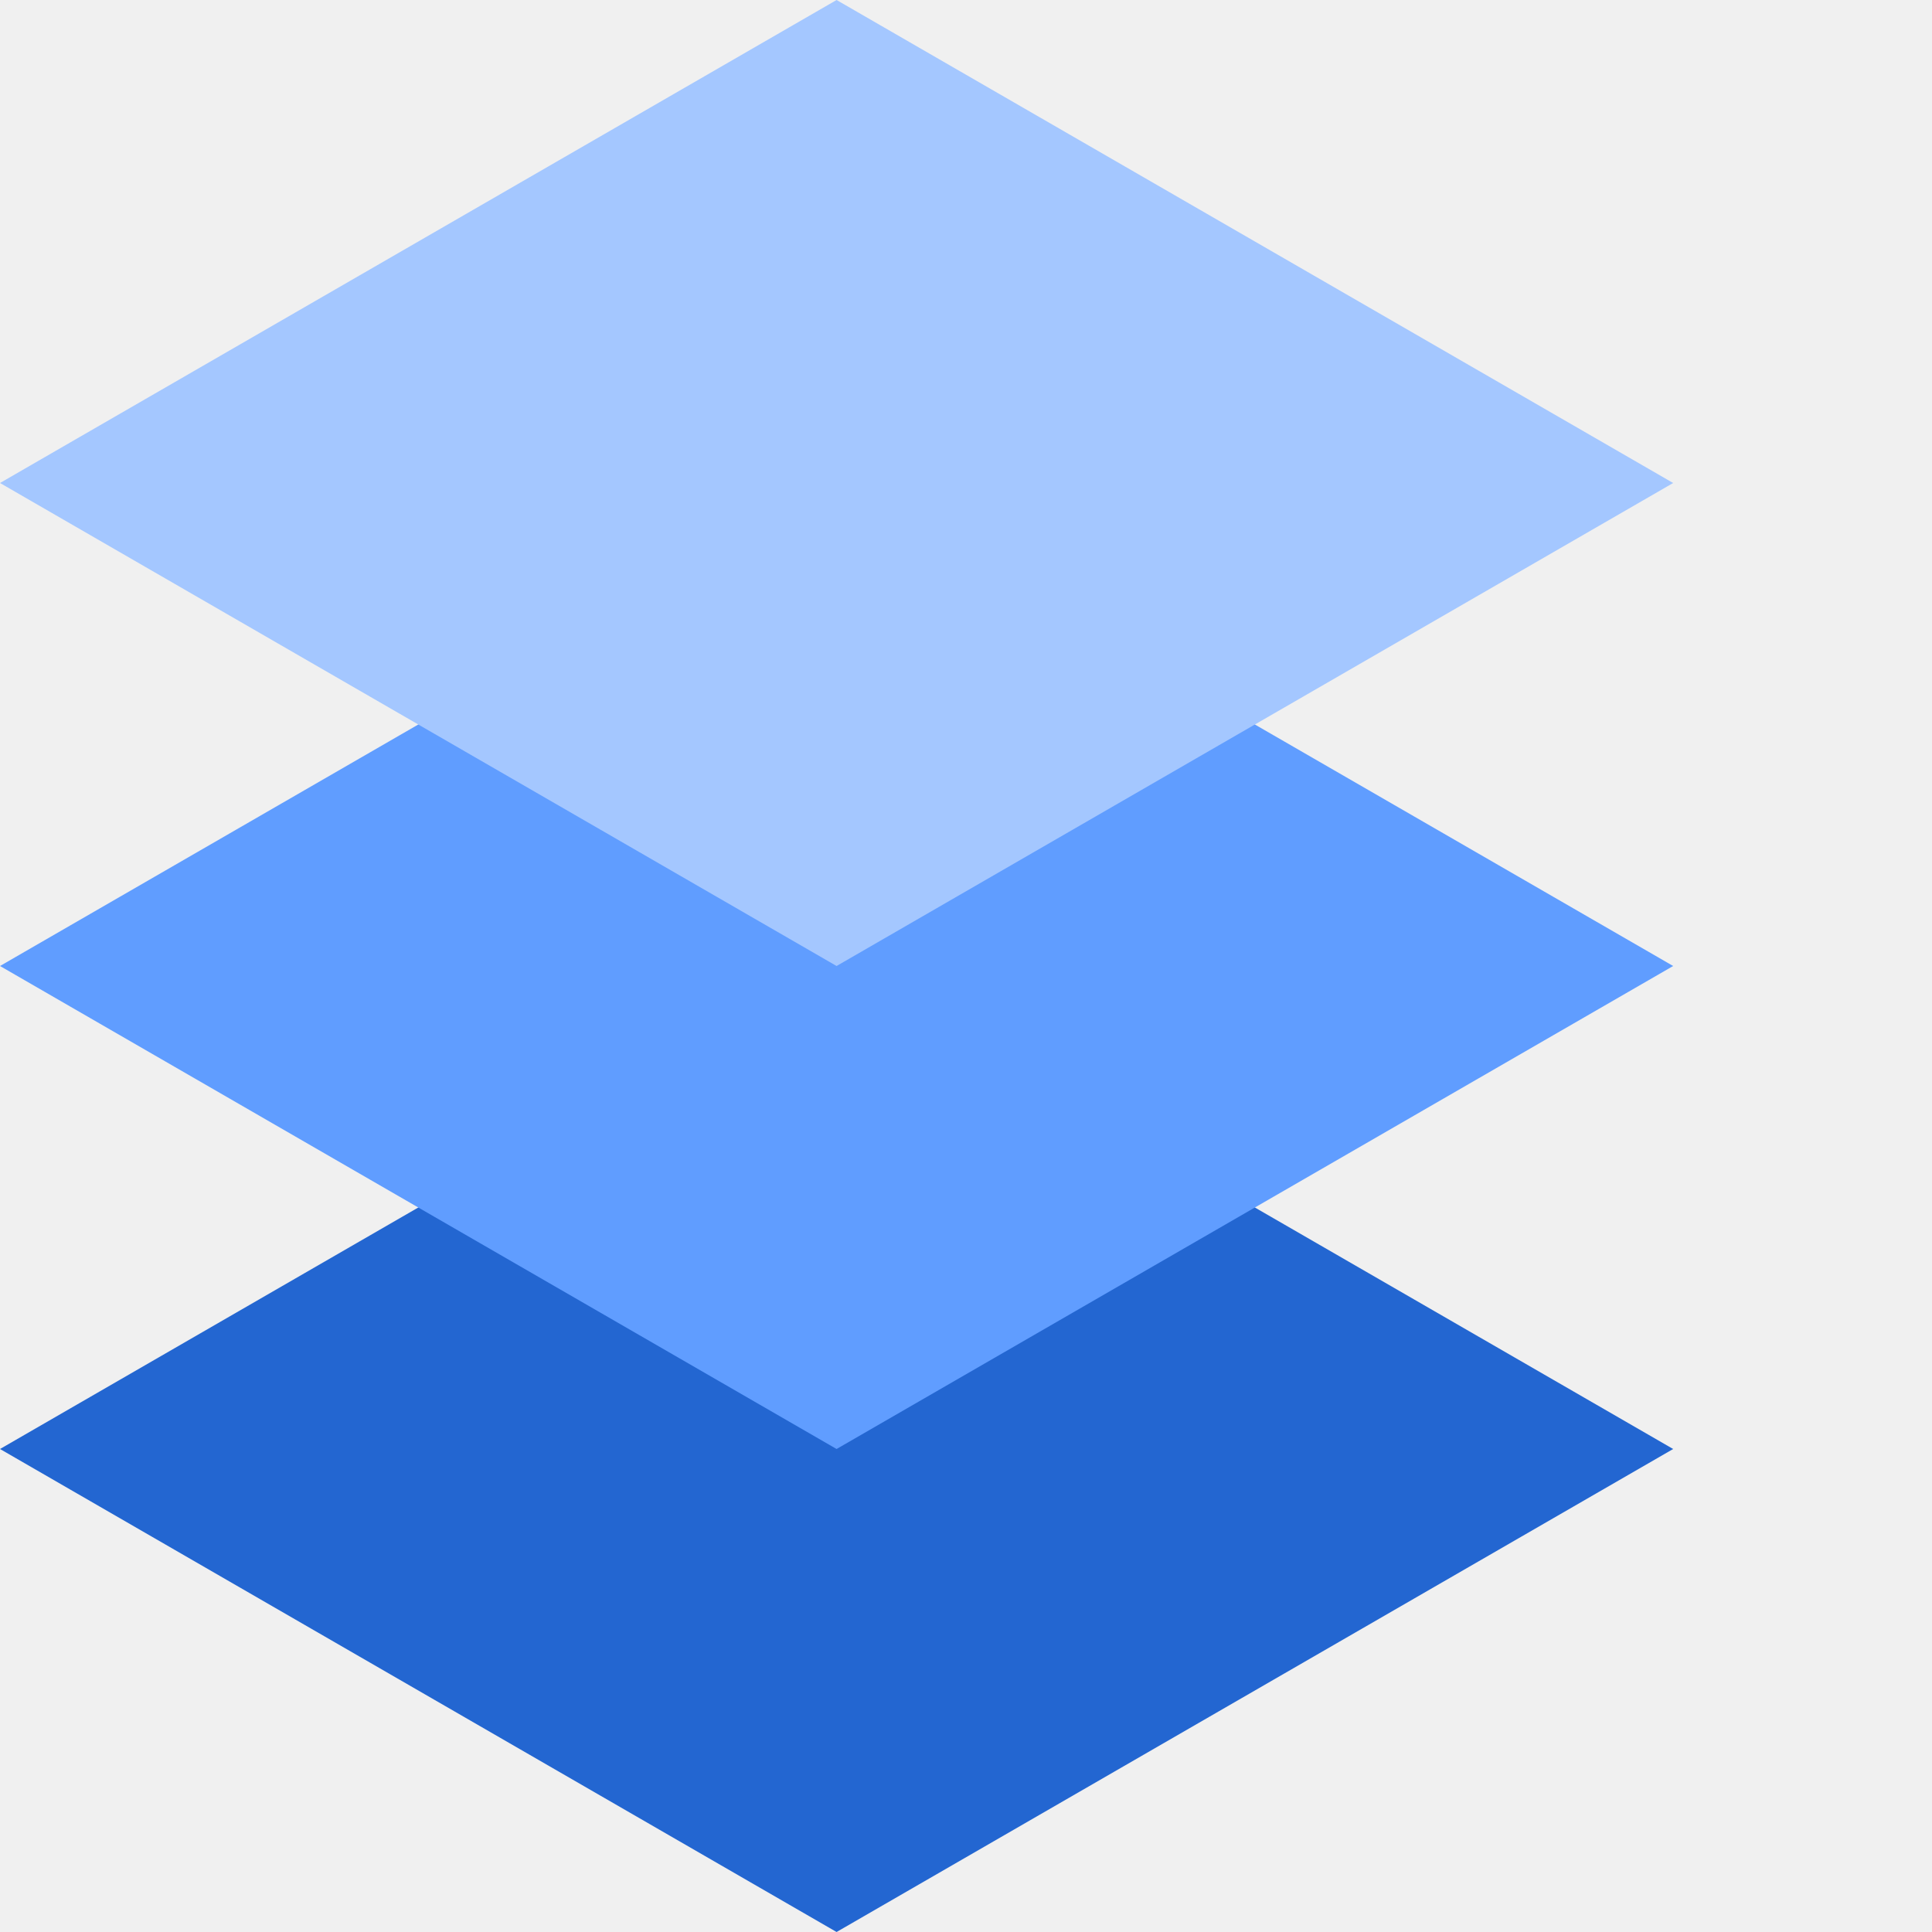
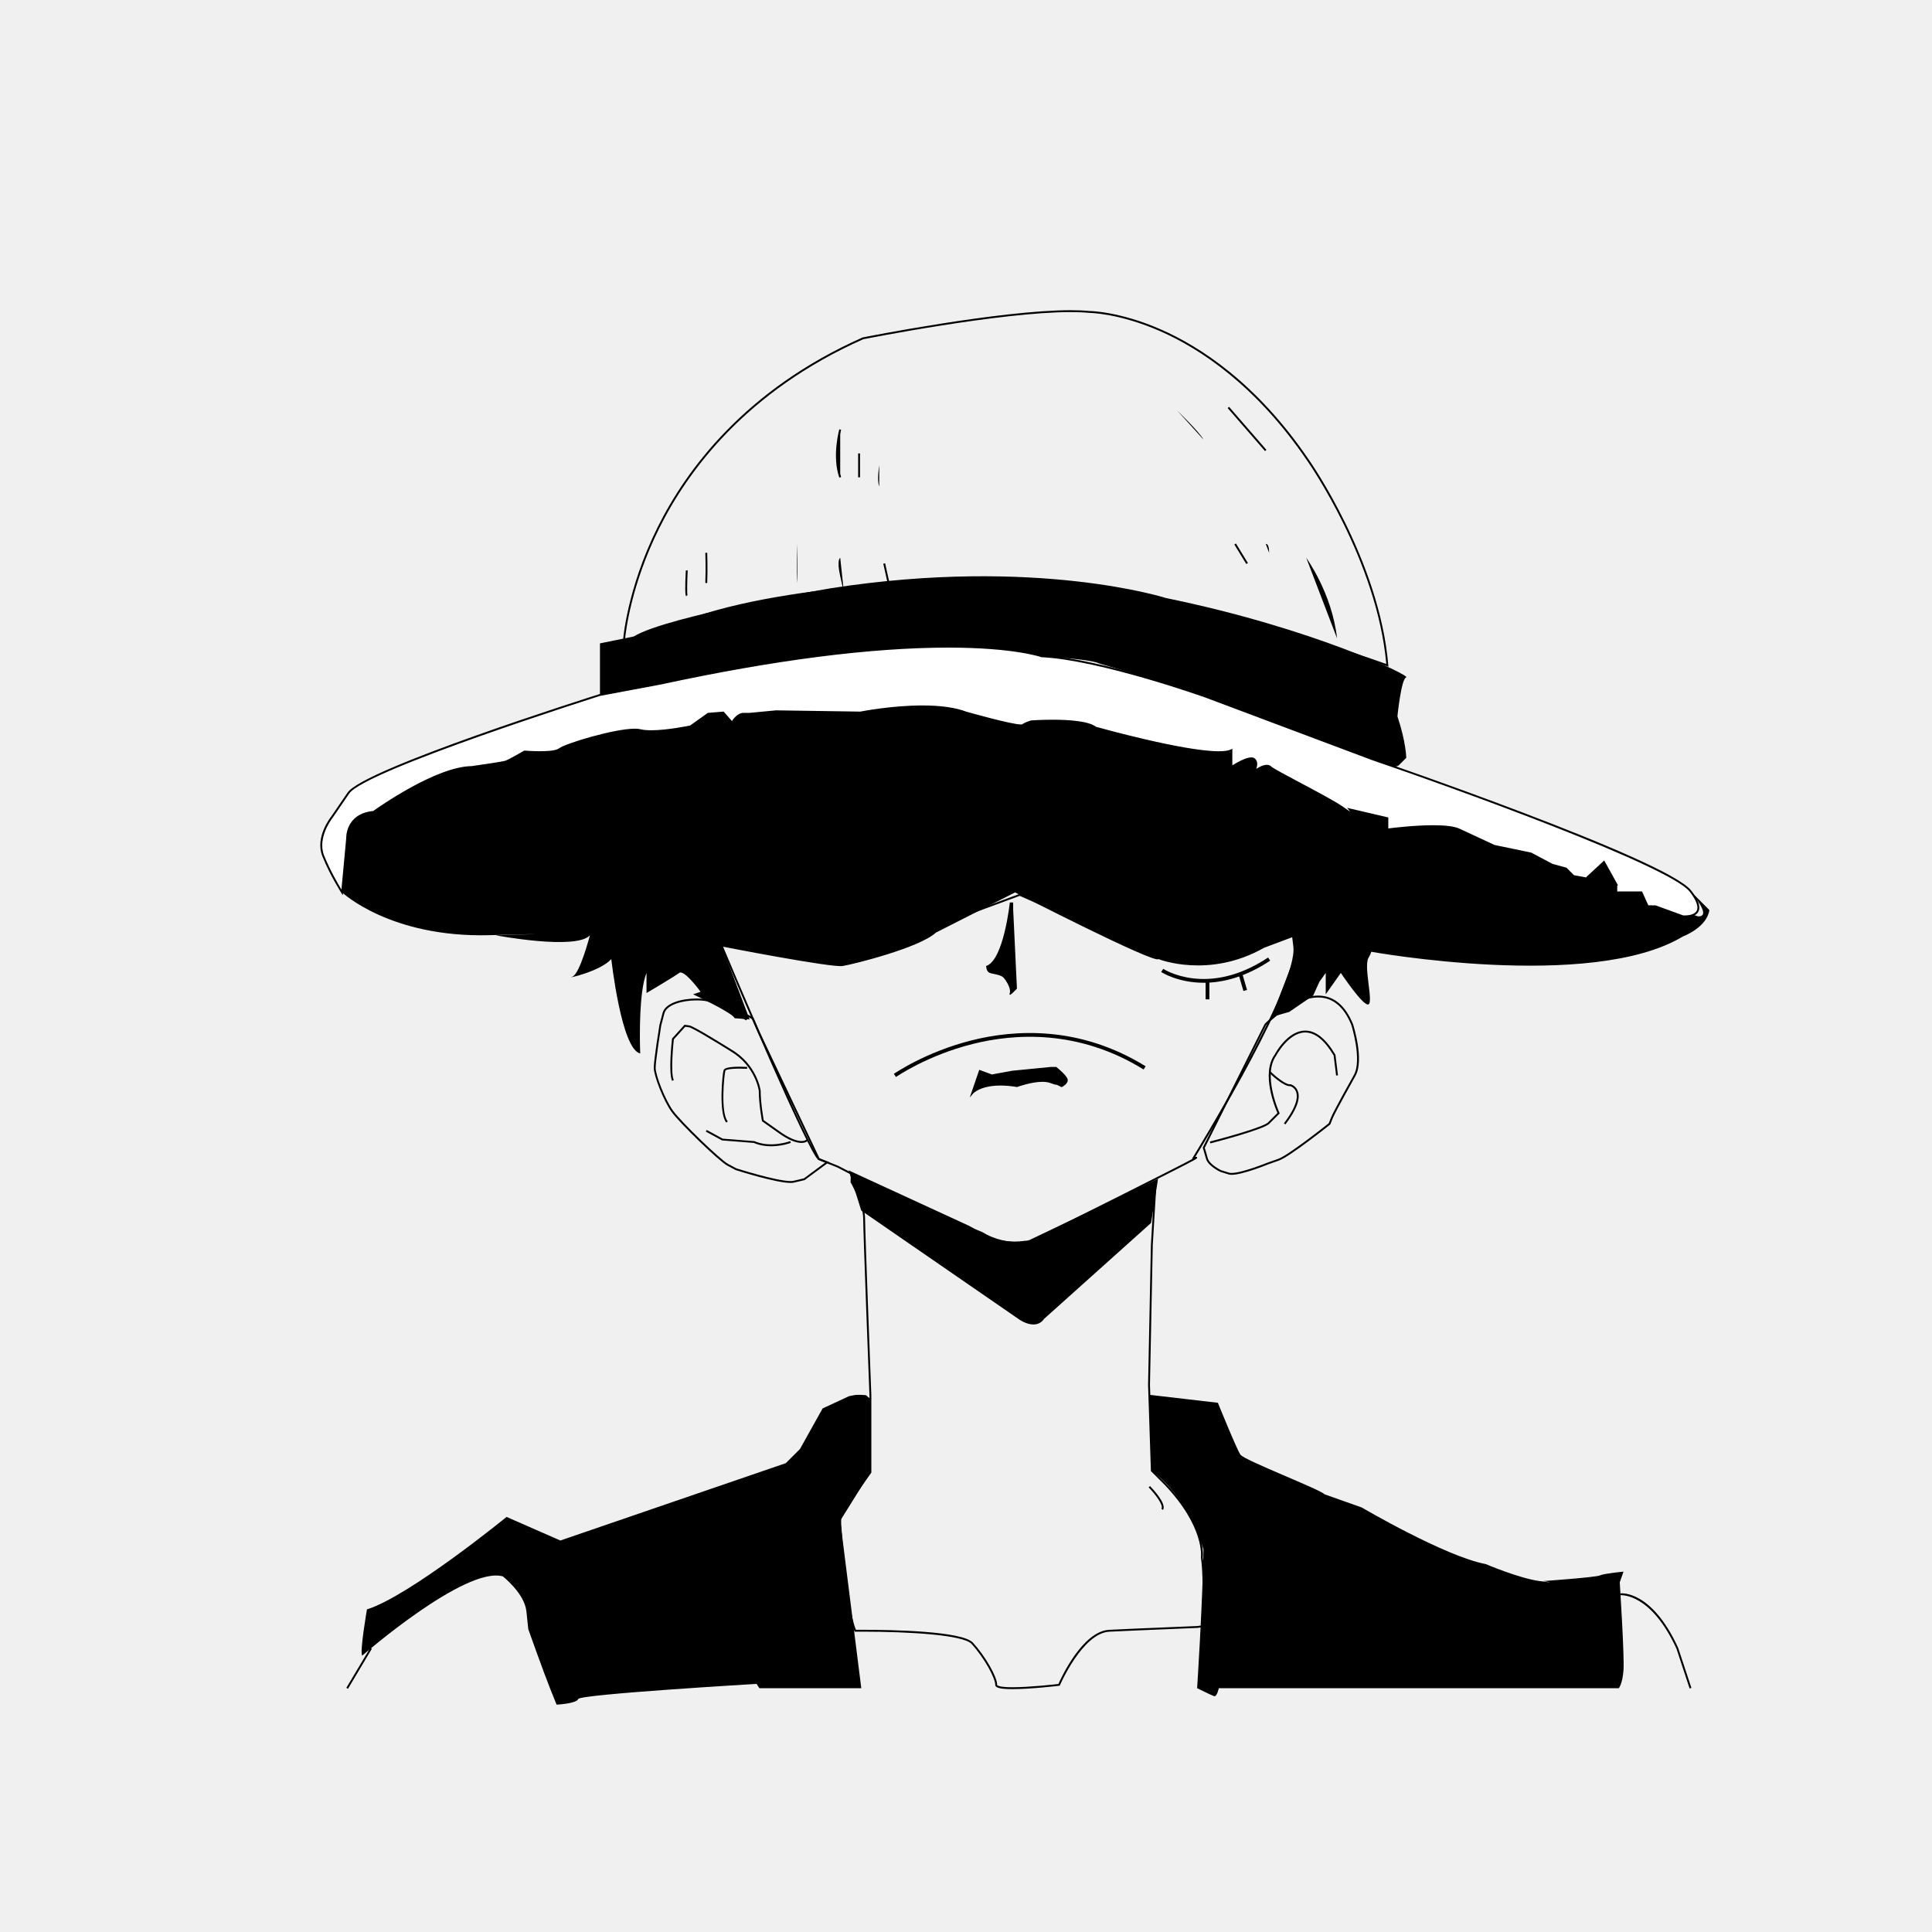
- <svg xmlns="http://www.w3.org/2000/svg" version="1.1" width="256" height="256" viewbox="0 0 949 256">
-   <path fill="#2366d1" d="M110.851 128L221.703 192L110.851 256L0 192Z" />
-   <path fill="#609dff" d="M110.851 64L221.703 128L110.851 192L0 128Z" />
-   <path fill="#a4c7ff" d="M110.851 0L221.703 64L110.851 128L0 64Z" />
+ <svg xmlns="http://www.w3.org/2000/svg" t="1722387657460" class="icon" viewBox="0 0 1024 1024" version="1.1" p-id="4438" width="200" height="200">
+   <path d="M184.43 895.099l-0.858-0.512 12.647-21.201 0.858 0.511zM539.364 662.026l2.938-2.563c0.272-0.238 0.542-0.538 0.679-0.743h-0.011c-0.428 0-1.614 0.188-4.79 1.409-0.332 0.127-0.77 0.188-1.303 0.189-13.571 0.003-89.749-39.788-93.109-41.547l-9.953-3.979c-4.728-2.025-46.824-101.584-51.609-112.93l-0.039-0.194v-4.501l13.967 0.018 18.602 5.104h48.51l77.271-28.549 0.188 0.083c0.806 0.359 80.838 35.985 99.243 34.012 18.424-1.966 42.218-16.674 42.456-16.822l0.528 0.85c-0.239 0.148-24.227 14.978-42.88 16.968-18.354 1.974-94.253-31.642-99.57-34.01l-77.059 28.47-48.889-0.018-18.602-5.104h-12.767v3.4c18.701 44.342 47.695 110.774 51.031 112.302l9.987 3.995c29.495 15.436 86.958 43.905 93.636 41.331 5.074-1.951 5.813-1.585 6.141-1.044 0.079 0.132 0.11 0.271 0.106 0.414 28.685-14.294 78.841-39.391 88.129-44.403h-0.427l0.472-0.763c0.56-0.905 55.878-90.748 53.263-111.669-1.338-10.704-1.338-10.704-0.723-10.788 0.618-0.086 0.612-0.089 1.807 7.979l-0.417 0.063 0.325 2.623c2.559 20.471-47.156 102.147-52.936 111.556h0.835l0.104 0.392c0.127 0.538 0.137 0.582-14.481 8.021-7.573 3.854-18.146 9.185-31.422 15.845a19984.424 19984.424 0 0 1-45.745 22.868l-3.486 1.735zM735.896 353.406l-0.734-0.266c-1.139-0.413-114.733-41.354-183.857-45.304-0.018 0-3.663-0.073-9.894-0.073-29.59 0-130.25 1.733-183.217 24.035l-28.072 8.903 0.045-0.728c0.017-0.27 1.864-27.319 18.385-60.525 15.243-30.639 46.454-72.957 108.578-100.568l0.105-0.033c0.722-0.145 72.609-14.436 110.188-14.436 3.768 0 7.116 0.144 9.958 0.428 0.108-0.008 15.979 0.109 38.151 9.873 20.437 8.999 50.596 28.275 78.213 69.01 0.368 0.52 37.459 53.412 42.084 108.906l0.067 0.778z m-194.485-46.643c6.242 0 9.896 0.074 9.932 0.074 66.363 3.792 173.492 41.553 183.425 45.099-4.882-54.94-41.472-107.121-41.843-107.644-27.472-40.52-57.437-59.691-77.737-68.64-21.993-9.695-37.697-9.815-37.854-9.815-2.858-0.283-6.175-0.426-9.908-0.426-37.043 0-107.603 13.941-109.938 14.405-61.822 27.49-92.872 69.592-108.038 100.077-14.919 29.987-17.805 54.88-18.223 59.408l26.623-8.441c53.095-22.358 153.924-24.097 183.561-24.097z" p-id="4439" />
+   <path d="M318 341.003v27.333s138.667-26.667 148-23.333c0 0 106.001 1.333 116.667 6.667 0 0 43.334 12.667 54 16.667l14 5.333s36.666 13.333 43.333 17.333c0 0 38.666 12.667 41.333 14.667s6 0 6 0l4-4s0.001-8-4.666-22c0 0 1.999-20 4.666-20.667s-49.101-26.001-127.217-42c0 0-68.88-22.064-177.442-5.267 0 0-86.88 14.617-104.776 25.609L318 341.003z" p-id="4440" />
+   <path d="M181.333 473.002s25.333 24 78 22.667 3.333 0.054 3.333 0.054 42.667 8.055 50 0c0 0-5.333 20.613-9.333 21.946S318 515.002 324 508.335c0 0 5.333 48 15.333 50 0 0-0.791-18.579 0.976-32.299 0.528-4.099 1.284-7.762 2.357-10.368v10.667s14.667-8.667 17.333-10.667 11.333 10 11.333 10l-4 1.333s21.333 10 22 12.667l8 0.667-14.667-38.667s58 11.329 64 10.331 40.667-9.665 49.333-17.665l42-21.333s74 38 76 35.333c0 0 26.667 10.667 56-6l16-6v11.333l-12 31.333 9.333-2.666L696 527.669l3.333-7.333 3.334-4.667v11.333l8-11.333s11.999 18.001 14.666 16.667-2.667-20 0-24.667 0.771-3.333 0.771-3.333 117.229 21.333 165.896-8c0 0 12.667-4.667 14-14l-11.832-11.849s14.182 15.246 6.007 15.214-462.979-223.222-697.91-58.293c0 0-16.265-1.023-20.931 18.262s0 21.333 0 21.333l-0.001 5.999z" p-id="4441" />
+   <path d="M318 368.337s-124.667 39.332-133.333 51.999S176 433.002 176 433.002s-8.667 10.667-4.667 20.667 10 19.333 10 19.333L184 444.335s-0.667-12.667 14-14c0 0 32.667-23.554 52-23.777 0 0 16-2.223 18-2.89s10-5.333 10-5.333 15.333 1.334 18.667-1.333 34.667-12 42.667-10 26.667-2 26.667-2l9.333-6.667 8-0.667 4.667 5.333s2.667-4.667 6-4.667h3.333l14-1.333 44.666 0.668s36.667-7.333 56 0c0 0 28 8 30 6.667s4.667-2 4.667-2 27.334-2 34 3.333c0 0 61.334 17.333 72 12v8.89s9.334-6.223 12-4.223 0 6.667 0 6.667 5.999-4.888 8.666-2.444 31.334 16.443 38.667 21.777 3.333 0.667 3.333 0.667l20 4.667v6s29.333-4 38 0L792 448.335l19.333 4 11.334 6 7.333 2 4 4 7.333 1.333 8.667-8 6.667 12v3.333H870l3.333 7.333h4L892 485.669s15.333 1.333 4-13.333-135.479-58.627-168.739-69.979l-88.044-33.048s-55.751-19.985-87.102-21.47c0 0-50.206-18.275-201.827 14.445L318 368.337z" fill="#FFFFFF" p-id="4442" />
+   <path d="M892.936 486.201c-0.6 0-0.979-0.034-0.979-0.034l-0.128-0.028-14.584-5.303h-4.234l-3.333-7.333h-13.511v-3.704l-6.295-11.331-8.383 7.738-7.732-1.406-4.017-4.017-7.309-2.005-11.271-5.968-19.373-4.021-18.667-8.667c-2.488-1.149-7.028-1.731-13.493-1.731-11.094 0-24.099 1.756-24.229 1.773l-0.567 0.077v-6.176l-18.271-4.264c0.493 0.794 0.363 1.075 0.299 1.217-0.106 0.233-0.34 0.373-0.619 0.373-0.439 0-1.322-0.314-4.535-2.651-3.947-2.871-14.141-8.281-23.134-13.055-7.679-4.076-14.31-7.595-15.577-8.757-0.406-0.372-0.925-0.553-1.588-0.553-2.688 0-6.389 2.985-6.425 3.016l-2.071 1.686 1.321-2.321c0.023-0.043 2.415-4.309 0.135-6.02-0.263-0.196-0.648-0.296-1.148-0.296-3.431 0-10.206 4.49-10.273 4.535l-0.777 0.518v-9.07c-1.438 0.515-3.479 0.766-6.203 0.766-19.078 0-64.972-12.908-65.433-13.038l-0.177-0.09c-2.938-2.35-10.685-3.591-22.405-3.591-6.146 0-11.159 0.359-11.245 0.366 0.028 0-2.536 0.657-4.427 1.917-0.242 0.162-0.605 0.234-1.177 0.234-5.255 0-28.262-6.557-29.238-6.835-5.686-2.155-13.401-3.24-22.975-3.24-16.353 0-32.628 3.217-32.791 3.25l-0.052 0.011-0.053-0.001-44.667-0.667-13.945 1.331-3.38-0.002c-3.002 0-5.541 4.371-5.566 4.415l-0.349 0.608-4.962-5.671-7.611 0.634-9.408 6.669c-0.119 0.026-12.1 2.571-20.926 2.571-2.433 0-4.439-0.193-5.966-0.575-0.7-0.175-1.63-0.264-2.764-0.264-10.502 0-36.505 7.797-39.47 10.169-1.473 1.178-5.138 1.776-10.894 1.776-3.739 0-7.199-0.26-7.97-0.322-1.1 0.64-8.053 4.662-9.958 5.297-2.021 0.673-17.434 2.819-18.089 2.91-19.017 0.224-51.451 23.453-51.776 23.687l-0.111 0.08-0.136 0.013c-14.026 1.275-13.572 12.978-13.546 13.476l-2.803 30.185-0.784-1.22c-0.061-0.095-6.072-9.489-10.044-19.418-4.063-10.156 4.381-20.724 4.743-21.167l8.642-12.634c8.665-12.664 128.499-50.585 133.596-52.193l32.347-6.069c60.082-12.965 111.382-19.541 152.463-19.541 33.84 0 48.389 4.696 49.552 5.092 31.08 1.5 86.617 21.296 87.175 21.496l88.051 33.05c1.546 0.527 156.02 53.395 168.959 70.142 3.761 4.865 5.05 8.588 3.832 11.064-1.326 2.703-5.137 3.107-7.291 3.107z m-0.83-1.026c0.122 0.009 0.42 0.025 0.828 0.025 1.548 0 5.268-0.248 6.396-2.547 1.02-2.076-0.27-5.539-3.727-10.014-10.588-13.703-125.227-55.04-168.505-69.812l-88.059-33.053c-0.55-0.197-56.033-19.974-86.949-21.439l-0.146-0.029c-0.141-0.051-14.35-5.058-49.285-5.058-41.01 0-92.24 6.568-152.267 19.521l-32.301 6.057c-1.187 0.378-124.542 39.408-133.013 51.789l-8.667 12.667c-0.109 0.137-8.457 10.593-4.615 20.199 3.088 7.722 7.423 15.118 9.175 17.991l2.529-27.187c-0.008-0.06-0.517-13.011 14.316-14.439 2.442-1.75 33.276-23.573 52.176-23.792 5.455-0.762 16.3-2.348 17.848-2.864 1.929-0.643 9.827-5.245 9.906-5.292l0.137-0.08 0.158 0.014c0.038 0.003 3.864 0.332 8.042 0.332 6.878 0 9.381-0.847 10.269-1.557 3.106-2.484 29.121-10.388 40.095-10.388 1.215 0 2.227 0.099 3.006 0.293 1.447 0.362 3.373 0.545 5.724 0.545 8.293 0 19.439-2.282 20.616-2.528l9.36-6.686 8.389-0.699 4.391 5.018c0.873-1.31 3.199-4.332 6.066-4.332h3.333l13.953-1.331 44.668 0.664c1.042-0.204 16.952-3.259 32.935-3.259 9.694 0 17.53 1.107 23.289 3.292 0.197 0.055 23.81 6.784 28.924 6.784 0.492 0 0.621-0.066 0.626-0.069 2.044-1.362 4.706-2.038 4.818-2.066 0.135-0.017 5.195-0.382 11.403-0.382 8.276 0 18.947 0.652 22.949 3.746 2.356 0.661 46.539 12.974 65.064 12.974 3.018 0 5.197-0.325 6.479-0.966l0.724-0.362v8.783c1.939-1.216 7.015-4.204 10.052-4.204 0.722 0 1.311 0.167 1.748 0.496 1.897 1.423 1.484 3.91 0.901 5.585 1.436-0.941 3.644-2.146 5.539-2.146 0.911 0 1.673 0.274 2.264 0.815 1.174 1.076 8.069 4.736 15.37 8.611 9.021 4.79 19.249 10.218 23.253 13.13 1.712 1.245 2.696 1.861 3.257 2.166-0.17-0.243-0.381-0.516-0.598-0.769l-0.992-1.159 21.872 5.104v5.827c2.636-0.337 13.956-1.708 23.796-1.708 6.61 0 11.291 0.614 13.914 1.824l18.615 8.643 19.409 4.036 11.284 5.975 7.407 2.021 3.983 3.983 6.934 1.261 8.951-8.262 7.039 12.669v2.963h13.155l3.333 7.333 3.849 0.03 14.607 5.313z" p-id="4443" />
+   <path d="M535.227 478.331s-3.226 30.672-12.56 33.669c0 0 0.083 2.75 1.583 3.5s5.932 1 7.466 2.5 4.237 6 3.511 8.25 1.523 0 1.523 0L539 524l-2-42v-3.669h-1.773z" p-id="4444" />
+   <path d="M638.021 520.881c-13.855 0-22.438-5.622-22.582-5.72l1.119-1.657c0.23 0.156 23.543 15.337 55.554-6.002l1.108 1.664c-13.549 9.033-25.632 11.715-35.199 11.715z" p-id="4445" />
+   <path d="M638.999 520.25h2v9.417h-2zM659.039 525.24l-2.55-8.709 1.921-0.562 2.549 8.708zM474.907 570.818l-1.149-1.638c0.164-0.114 16.687-11.595 41.247-17.775 22.696-5.712 57.108-7.963 92.188 13.744l-1.054 1.7c-34.482-21.34-68.325-19.125-90.646-13.506-24.207 6.095-40.425 17.362-40.586 17.475z" p-id="4446" />
+   <path d="M519.333 567.667l-4 11.666s5.668-6.721 23.667-3.693c0 0 11.666-4.307 17.666-2.14s1.667 0 1.667 0l4.333 2.167S566 574 565.333 572s-5.667-6-5.667-6h-2.667l-20.333 2-11 2-6.333-2.333z" p-id="4447" />
+   <path d="M513.994 581.695l5.032-14.675 6.685 2.463 10.865-1.977 20.374-2.006 2.892-0.002 0.138 0.109c0.522 0.419 5.135 4.151 5.828 6.231 0.796 2.384-2.766 4.196-2.918 4.272l-0.224 0.11-2.565-1.281-0.336 0.02c-0.257 0-0.846-0.118-3.269-0.992-1.065-0.385-2.409-0.58-3.994-0.58-5.896 0-13.255 2.69-13.329 2.719l-0.125 0.047-0.131-0.022c-3.063-0.516-5.969-0.775-8.634-0.775-10.816 0-14.531 4.256-14.568 4.299l-1.721 2.04z m5.646-13.382l-3.248 9.476c1.997-1.381 6.249-3.432 13.893-3.432 2.683 0 5.599 0.258 8.67 0.769 1.039-0.374 7.834-2.734 13.549-2.734 1.701 0 3.159 0.216 4.334 0.64 0.607 0.22 1.091 0.388 1.476 0.517l0.245-0.493 4.099 2.05c0.665-0.385 2.635-1.652 2.204-2.943-0.492-1.478-3.918-4.482-5.369-5.658h-2.49l-20.284 1.998-11.094 2.019-5.985-2.209zM652.791 622.678c-0.646 0-1.171-0.063-1.605-0.198l-4.332-1.332c-0.334-0.152-6.619-3.17-7.669-7.014-0.982-3.606-1.652-5.619-1.659-5.64l-0.065-0.196 32.849-65.644c0.594-0.611 14.677-14.969 28.359-14.969 8.137 0 14.348 5.09 18.463 15.126 0.261 0.808 6.025 19.004 1.308 27.433-0.107 0.189-10.667 19.013-11.974 22.276l-1.382 3.456-0.104 0.082c-0.873 0.696-21.464 17.076-27.146 19.081l-5.667 2c-0.533 0.219-13.634 5.539-19.376 5.539z m-14.253-14.302c0.19 0.594 0.795 2.502 1.611 5.494 0.929 3.405 7.004 6.318 7.063 6.347l4.268 1.309c0.332 0.102 0.772 0.152 1.311 0.152 5.548 0 18.886-5.417 19.021-5.472l5.688-2.009c5.323-1.879 25.134-17.555 26.751-18.837l1.284-3.21c1.329-3.325 11.592-21.618 12.028-22.396 4.506-8.049-1.314-26.415-1.373-26.6-3.934-9.588-9.833-14.47-17.524-14.47-12.854 0-26.623 13.637-27.589 14.609l-32.539 65.083z" p-id="4448" />
+   <path d="M641.524 606.021l-0.25-0.97c11.688-3.009 29.586-8.242 30.976-10.326l4.819-4.831c-1.205-2.725-8.785-20.881-1.475-30.954 0.229-0.447 6.591-12.439 15.911-12.692 5.682-0.177 11.154 4.129 16.256 12.731l0.066 0.192 1.334 10.769-0.992 0.123-1.321-10.664c-4.804-8.067-9.864-12.155-15.048-12.155-0.089 0-0.178 0.001-0.268 0.004-8.739 0.237-15.028 12.098-15.091 12.218-7.444 10.267 1.586 30.129 1.678 30.328l0.146 0.317-5.247 5.246c-1.984 2.993-28.48 9.886-31.494 10.664z" p-id="4449" />
+   <path d="M681.285 595.974l-0.793-0.608c6.947-9.057 7.382-13.986 6.521-16.527a5.05 5.05 0 0 0-3.059-3.145c-3.513 0.36-10.469-6.311-11.258-7.08l0.698-0.716c2.069 2.021 7.979 7.179 10.527 6.791l0.104-0.017 0.103 0.028c0.114 0.029 2.807 0.789 3.831 3.814 1.366 4.035-0.88 9.908-6.674 17.46z" p-id="4450" />
+   <path d="M419.037 626.986c-7.725 0-28.315-6.563-29.188-6.841l-4.417-2.369c-4.371-2.354-25.05-22.317-29.502-28.481-4.371-6.053-9.428-19.251-9.428-23.295 0-3.996 2.884-21.979 3.006-22.743l1.677-6.382c1.391-5.28 10.09-7.644 18.096-7.644 1.523 0 3.008 0.094 4.291 0.271 6.611 0.92 19.215 8.492 21.669 9.998l1.229-1.727 2.912 1.692 3.203 7.381 31.782 67.088 5.02 2.009-12.938 9.543-5.667 1.334c-0.466 0.113-1.037 0.166-1.745 0.166z m-49.757-96.755c-7.375 0-15.881 2.157-17.128 6.896l-1.667 6.334c-0.021 0.139-2.983 18.62-2.983 22.537 0 3.916 4.956 16.778 9.239 22.709 4.273 5.918 24.99 25.938 29.165 28.187l4.333 2.333c0.128 0.032 21.229 6.759 28.799 6.759 0.621 0 1.131-0.046 1.517-0.138l5.566-1.311 11.234-8.33-3.722-1.488-0.084-0.178-31.873-67.28-3.08-7.095-1.84-1.07-1.246 1.748-0.398-0.249c-0.146-0.091-14.698-9.132-21.679-10.103a31.217 31.217 0 0 0-4.153-0.261z" p-id="4451" />
+   <path d="M424.787 605.777c-2.507 0-6.536-1.173-12.747-5.704l-8.159-5.78-0.038-0.198c-0.017-0.088-1.675-8.915-1.675-15.985-0.013-0.07-1.806-13.234-15.086-21.009-7.882-4.942-20.183-12.369-21.818-12.604l-2.069-0.296-6.046 6.684c-0.192 1.77-1.847 17.625-0.025 21.572l-0.908 0.418c-2.035-4.412-0.125-21.535-0.043-22.263l0.02-0.159 6.618-7.316 2.598 0.37c2.37 0.338 20.173 11.471 22.194 12.738 13.708 8.023 15.548 21.665 15.564 21.802 0.003 6.451 1.382 14.325 1.625 15.665l7.834 5.549c11.677 8.522 14.948 4.618 14.98 4.578l0.801 0.6c-0.077 0.101-1.046 1.338-3.62 1.338z" p-id="4452" />
+   <path d="M384.955 594.994c-4.164-4.858-2.111-25.765-1.428-27.816 0.729-2.192 9.754-1.837 12.503-1.677l-0.06 0.998c-5.288-0.31-11.17 0.016-11.497 0.995-0.646 1.939-2.622 22.345 1.239 26.85l-0.757 0.65zM408.712 607.547c-2.898 0-6.094-0.444-9.166-1.773l-16.875-1.331-8.575-4.666 0.479-0.879 8.48 4.614 16.814 1.312c8.711 3.818 18.854 0.029 18.954-0.01l0.355 0.935c-0.282 0.105-4.811 1.798-10.466 1.798zM536.642 895.275c-6.406 0-9.142-0.682-9.142-2.277 0-3.566-5.593-14.025-12.537-21.664-4.37-4.806-32.87-6.519-58.084-6.519-2.23 0-3.537 0.016-3.539 0.016l-0.329 0.004-0.134-0.301c-5.309-11.945-7.933-55.013-8.042-56.84l-0.001-4.855 16-22.666v-40.509c-0.033-0.848-3.333-86.74-3.333-94 0-7.117-6.536-18.815-6.602-18.933l-0.068-0.12 0.133-5.239 9.304 4.784c4.264 4.839 59.854 26.658 60.415 26.878 6.995 4.362 14.293 5.269 19.198 5.269 3.09 0 5.216-0.364 5.587-0.435l67.582-32.197-2.051 34.2-1.499 74.139 1.493 45.276 6.859 6.859c21.387 22.357 19.837 37.981 19.651 39.354 1.969 13.902 0.013 36.319-0.007 36.544l-0.035 0.396-2.726 0.387-32.051 1.338-14.664 0.667c-14.186 0.646-26.111 28.087-26.229 28.364l-0.114 0.265-0.286 0.034c-0.147 0.019-14.956 1.781-24.749 1.781z m-79.764-31.46c15.815 0 53.207 0.667 58.825 6.847 6.578 7.233 12.797 18.09 12.797 22.336 0 0.052 0.093 1.277 8.142 1.277 8.984 0 22.245-1.496 24.349-1.74 1.344-3.052 12.78-28.059 26.988-28.703l14.666-0.667 32.003-1.334 1.889-0.271c0.252-3.064 1.794-23.22-0.03-35.99l-0.011-0.073 0.012-0.073c0.024-0.158 2.169-16.063-19.367-38.578l-7.132-7.132-0.009-0.197-1.5-45.5 1.5-74.186 1.95-32.529-66.166 31.523-0.062 0.013c-0.229 0.046-13.43 2.624-25.487-4.914-2.207-0.854-55.776-21.883-60.65-27.033l-7.663-3.906-0.085 3.379c0.744 1.341 6.663 12.234 6.663 19.302 0 7.24 3.3 93.114 3.333 93.98v40.846l-16 22.666v4.508c0.025 0.412 2.677 43.951 7.827 56.164 0.523-0.007 1.64-0.015 3.218-0.015z" p-id="4453" />
+   <path d="M459 739.5s-4-0.5-6.5 0l-2.5 0.5-14 6.5-12 21.5-7.5 7.5-119.5 41-28.5-12.5s-51.5 42-74 49c0 0-4 23-2.5 24.5 0 0 54.5-47.5 74.5-42 0 0 11.5 9 12.5 18.5l1 9.5s8 22.551 11.5 31.275l3.5 8.725s10.5-0.5 11.5-3 94.5-8 94.5-8l1.5 2.275h54L445.333 806l16-25.669V741.5l-2.333-2zM609.174 739.277L645.5 743.5s9.9 24.5 11.95 27.5S700 789.5 702 792l19.777 7S766 825 787.5 829c0 0 17.5 7.5 28.5 9s2 0 2 0 28-2 30-3 12.5-2 12.5-2l-2 5.667s2.5 38.833 2 46.333-2.5 9.775-2.5 9.775H646s-1 4.725-2.5 4.225-9-4.225-9-4.225 2.777-42.498 3.389-73.388c0 0-6.889-26.389-27.389-41.889l-1.326-40.221zM451.443 622.178l5.897 18.82 83.158 57.336s8.168 6 12.168 0l56.507-50.667 3.326-21.181-66.875 31.86s-13.284 2.734-22.958-2.547l-9.674-5.281-61.549-28.34z" p-id="4454" />
+   <path d="M547.734 702.001c-3.889 0-7.668-2.744-7.827-2.861l-83.417-57.514-6.675-21.299 63.596 29.284 9.735 5.312c4.741 2.589 10.441 3.133 14.389 3.133 4.033 0 7.149-0.548 7.773-0.665l68.474-32.623-3.677 23.406-56.681 50.823c-1.354 1.966-3.319 3.004-5.69 3.004z m-89.542-61.631l82.875 57.141c0.058 0.041 3.442 2.49 6.668 2.49 1.763 0 3.104-0.727 4.101-2.222l0.164-0.189 56.242-50.43 2.977-18.955-65.271 31.098-0.119 0.024c-0.146 0.029-3.592 0.729-8.291 0.729-6.079 0-11.243-1.137-15.348-3.377l-9.675-5.281-59.442-27.368 5.119 16.34zM841.333 465.669l8.667-8 6.667 12" p-id="4455" />
+   <path d="M855.793 470.155l-6.05-10.888-7.731 7.137-1.358-1.47 9.603-8.863 7.284 13.112zM364.001 302.334s-0.667 12.667 0 13.333" p-id="4456" />
+   <path d="M363.647 316.021c-0.548-0.547-0.597-5.161-0.146-13.713l0.999 0.053c-0.308 5.843-0.428 12.311-0.096 13.019l-0.757 0.641zM374.334 293s0.333 8.001 0 16" p-id="4457" />
+   <path d="M374.834 309.022l-0.999-0.042c0.329-7.887 0.003-15.879 0-15.958l0.999-0.042c0.003 0.08 0.331 8.113 0 16.042zM445.333 227.667s-4 14 0 25.333" p-id="4458" />
+   <path d="M444.862 253.167c-4.007-11.353-0.05-25.496-0.01-25.637l0.963 0.274c-0.04 0.139-3.909 13.982-0.01 25.029l-0.943 0.334z" p-id="4459" />
+   <path d="M454.834 240.334h1v12.667h-1zM466.001 246.667s-1.333 7.914 0 11.124M422.667 288.334s-0.637 14.828 0 20.667M445.333 295.667s-2 0.854 0 9.76l2 8.906" p-id="4460" />
+   <path d="M468.667 298.667l3.333 15M471.493 313.768l-3.333-15 0.977-0.217 3.332 15z" p-id="4461" />
+   <path d="M624.001 217.667S635.776 229 637.889 233" p-id="4462" />
+   <path d="M670.473 239.076l-19.79-22.793 0.756-0.656 19.789 22.793z" p-id="4463" />
+   <path d="M660.56 298.931l-6.333-10.334 0.853-0.523 6.333 10.334z" p-id="4464" />
+   <path d="M670.896 288.334s1.767-0.667 1.77 4.667M692.334 295.667s13.665 18.667 16.333 42.667M895.525 894.933l-7-21.198c-13.634-29.62-29.411-28.25-29.577-28.229l-0.113-0.994c0.676-0.074 16.629-1.544 30.619 28.857l7.021 21.251-0.95 0.313zM616.415 800.277l-0.832-0.556c1.292-1.938-3.465-8.005-6.767-11.373l0.715-0.698c0.932 0.951 9.046 9.383 6.884 12.627z" p-id="4465" />
</svg>
